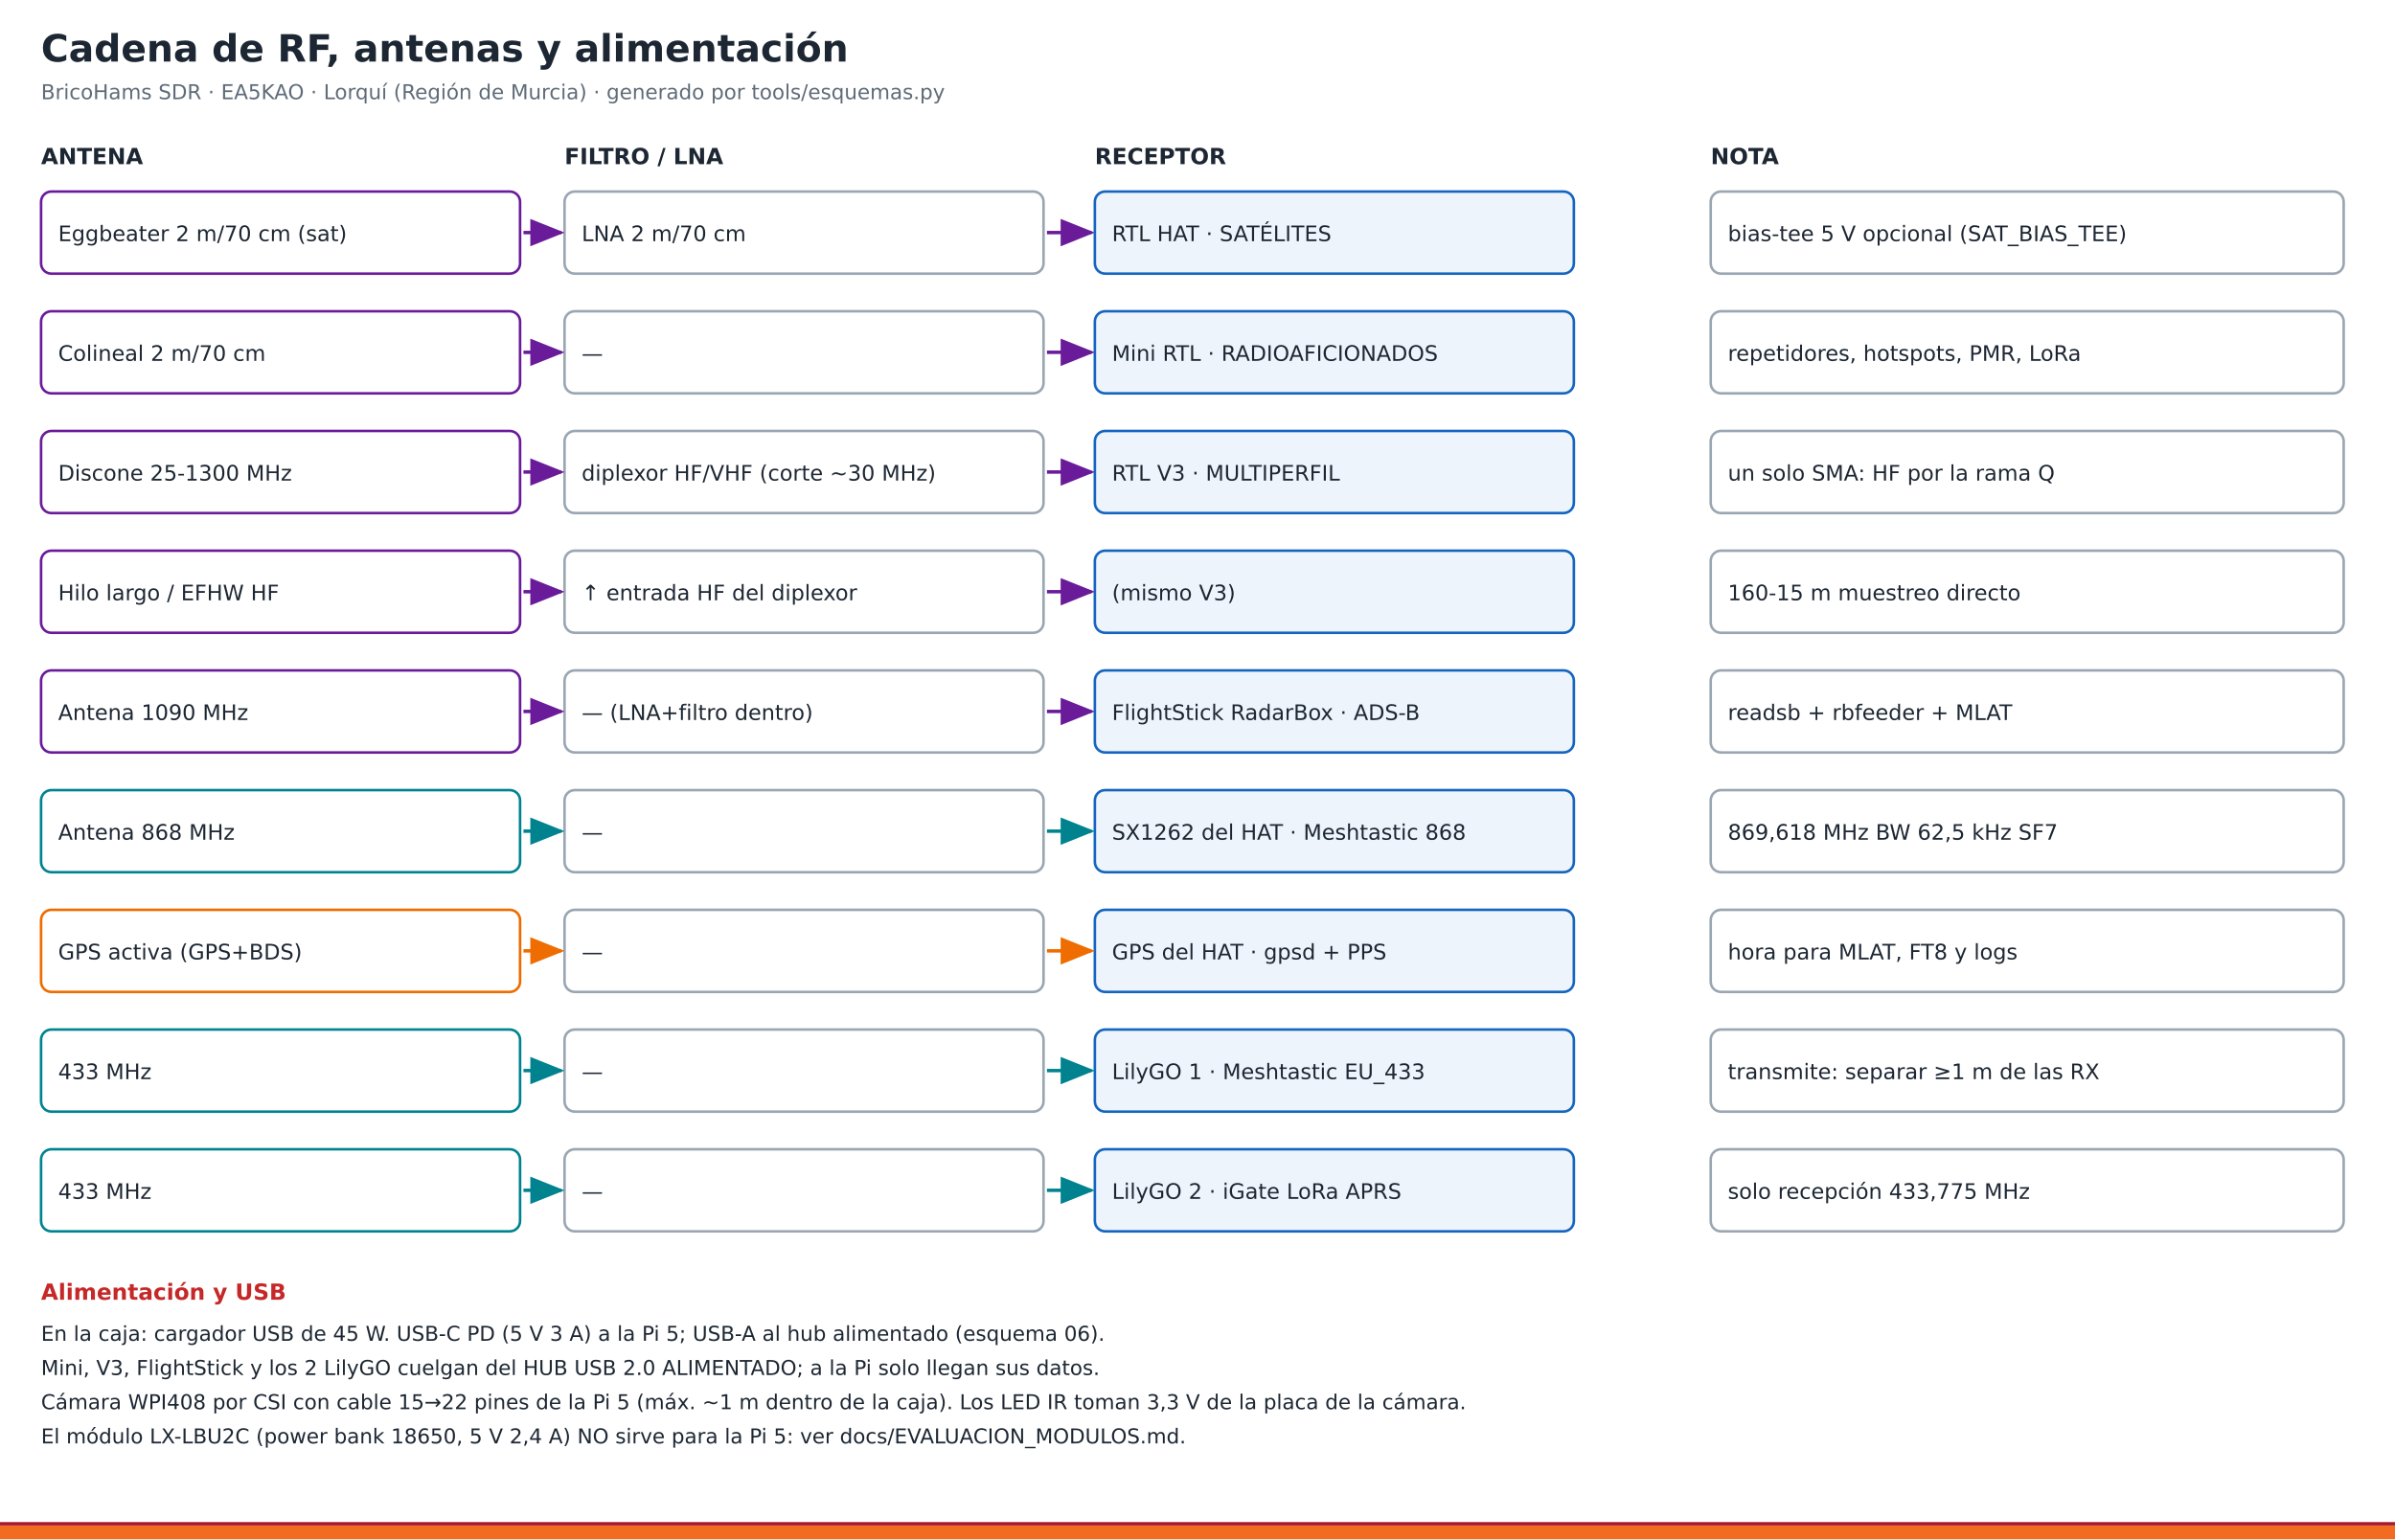
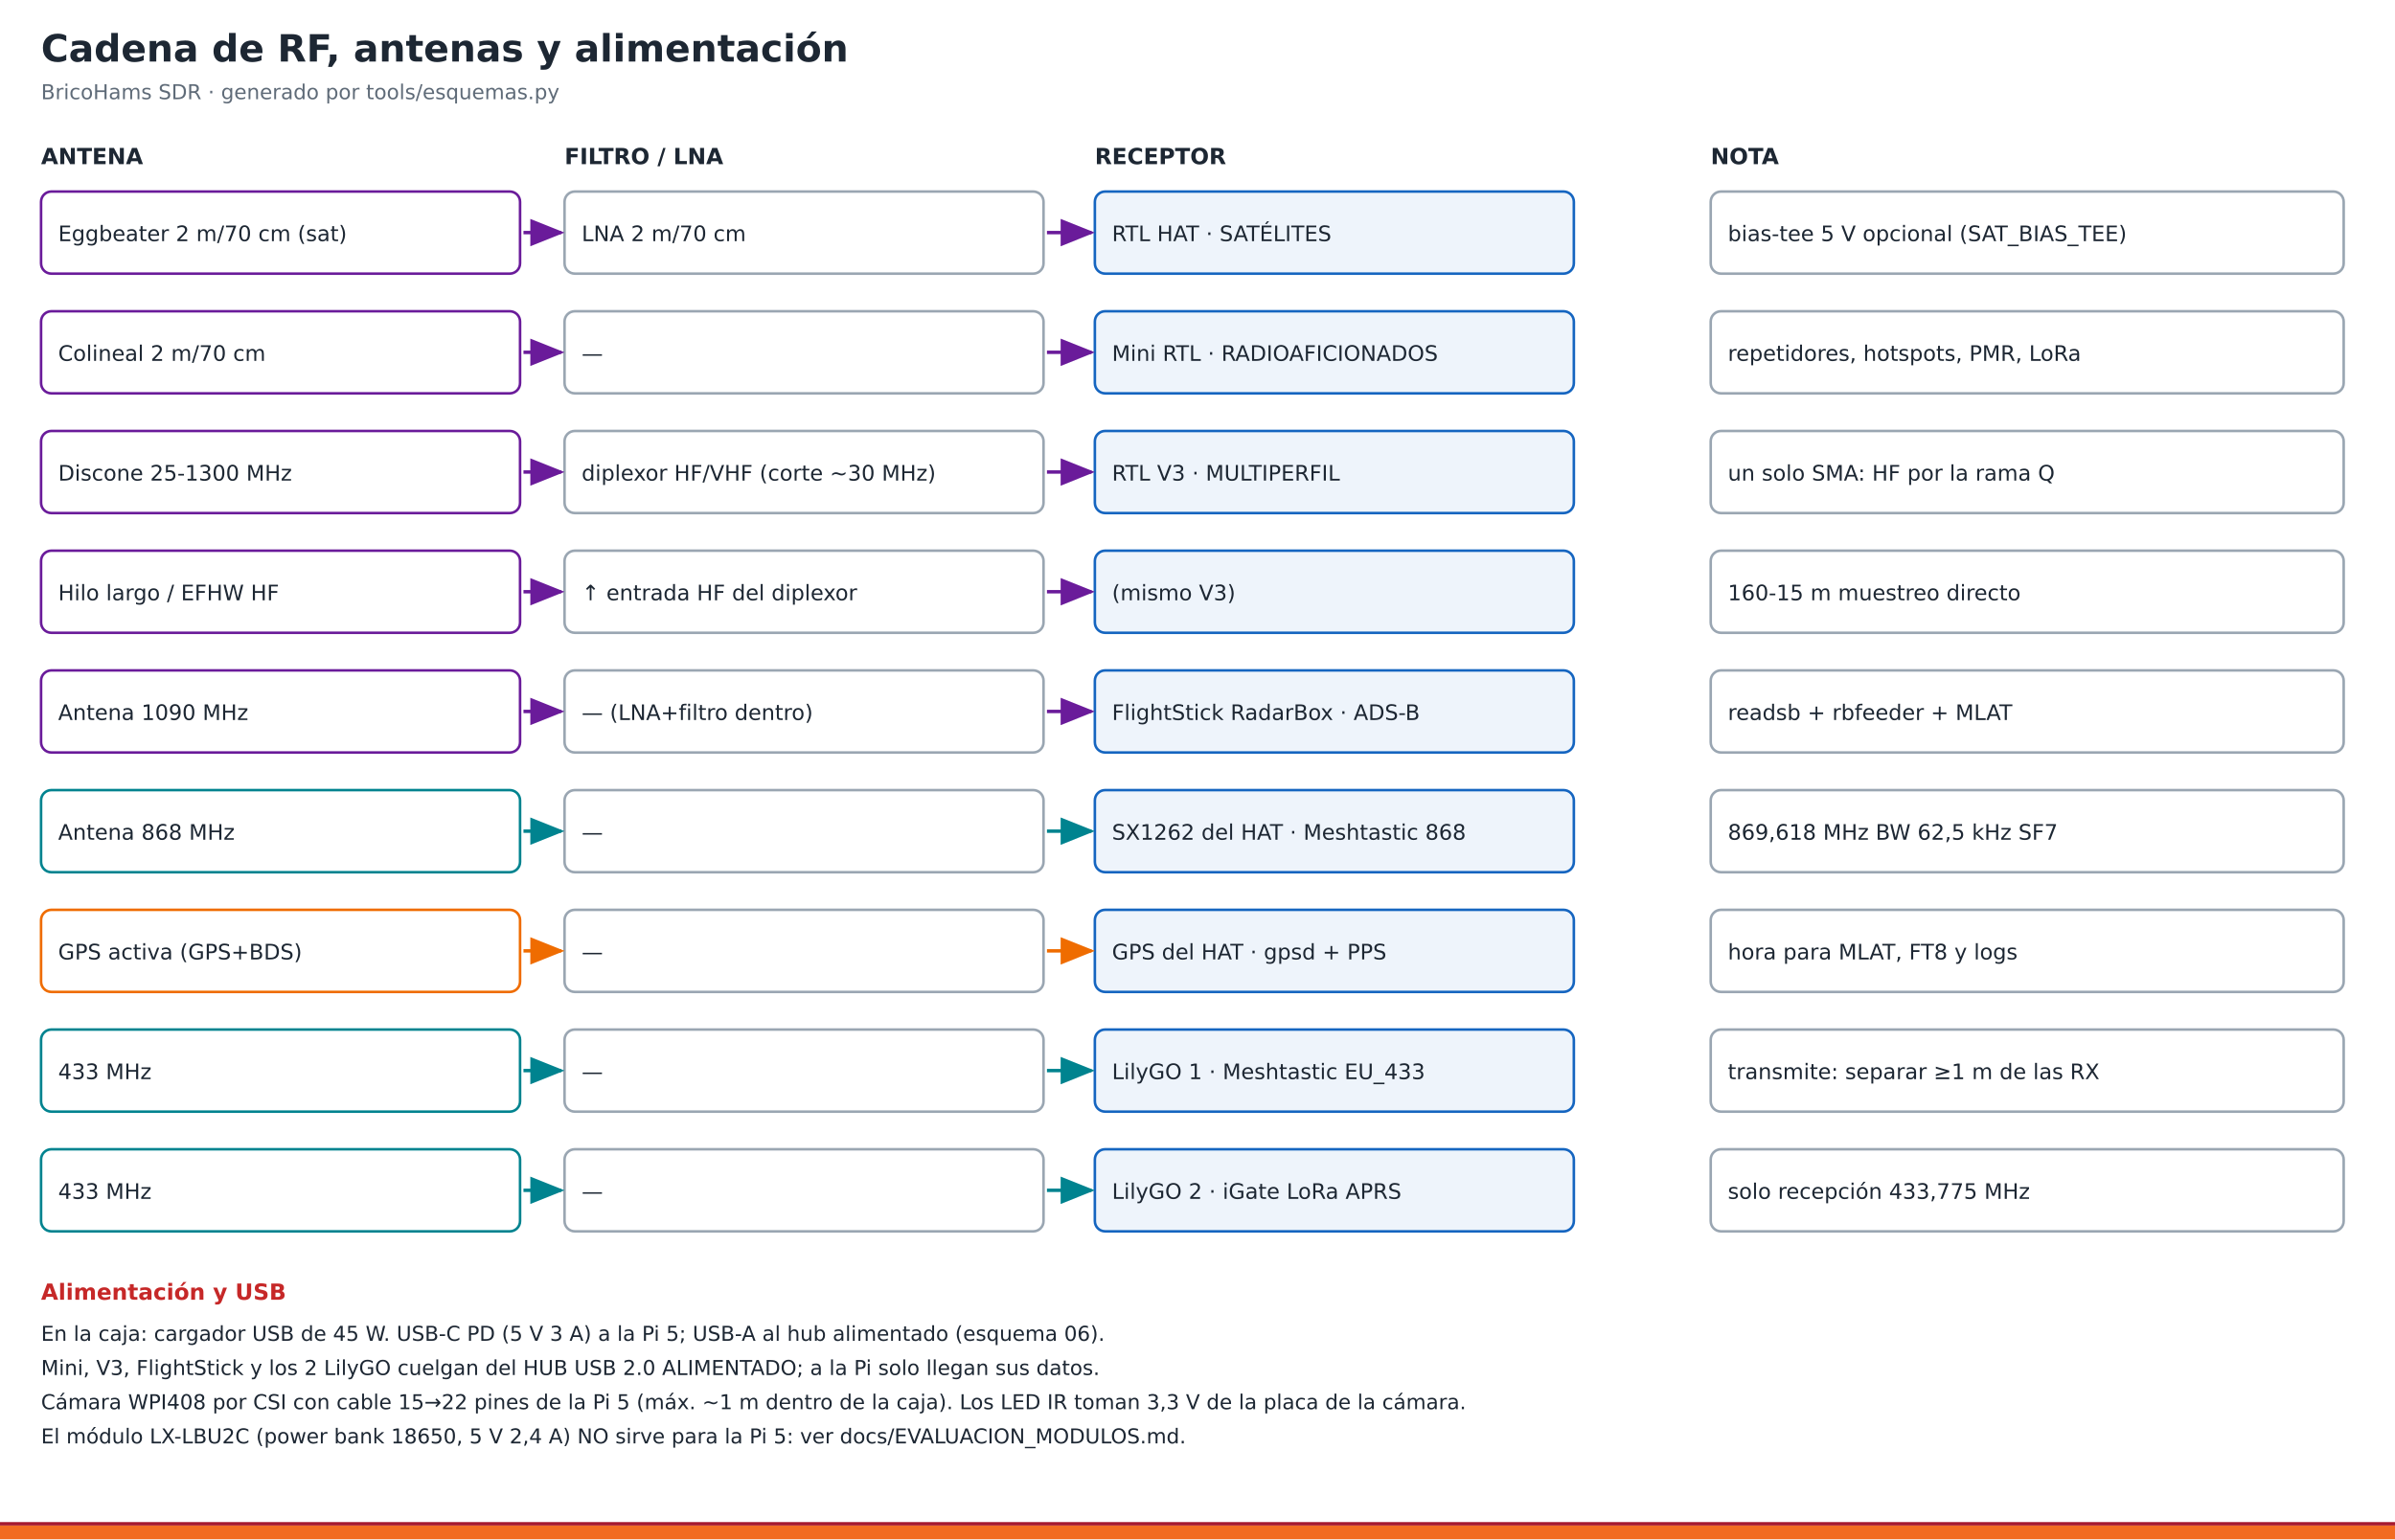
<svg xmlns="http://www.w3.org/2000/svg" width="1400" height="900" viewBox="0 0 1400 900" font-family="DejaVu Sans, Arial, sans-serif">
  <rect width="1400" height="900" fill="#ffffff" />
  <text x="24" y="36" font-size="22" font-weight="bold" fill="#1d2733">Cadena de RF, antenas y alimentación</text>
-   <text x="24" y="58" font-size="12" fill="#5f6b78">BricoHams SDR · EA5KAO · Lorquí (Región de Murcia) · generado por tools/esquemas.py</text>
+   <text x="24" y="58" font-size="12" fill="#5f6b78">BricoHams SDR · generado por tools/esquemas.py</text>
  <rect x="0" y="892" width="1400" height="8" fill="#F26B21" />
  <rect x="0" y="890" width="1400" height="2" fill="#A6192E" />
  <defs>
    <marker id="a00838f" markerWidth="10" markerHeight="8" refX="9" refY="4" orient="auto">
      <path d="M0,0 L10,4 L0,8 z" fill="#00838f" />
    </marker>
    <marker id="a1565c0" markerWidth="10" markerHeight="8" refX="9" refY="4" orient="auto">
      <path d="M0,0 L10,4 L0,8 z" fill="#1565c0" />
    </marker>
    <marker id="a455a64" markerWidth="10" markerHeight="8" refX="9" refY="4" orient="auto">
      <path d="M0,0 L10,4 L0,8 z" fill="#455a64" />
    </marker>
    <marker id="a6a1b9a" markerWidth="10" markerHeight="8" refX="9" refY="4" orient="auto">
      <path d="M0,0 L10,4 L0,8 z" fill="#6a1b9a" />
    </marker>
    <marker id="ac62828" markerWidth="10" markerHeight="8" refX="9" refY="4" orient="auto">
      <path d="M0,0 L10,4 L0,8 z" fill="#c62828" />
    </marker>
    <marker id="aef6c00" markerWidth="10" markerHeight="8" refX="9" refY="4" orient="auto">
      <path d="M0,0 L10,4 L0,8 z" fill="#ef6c00" />
    </marker>
  </defs>
  <text x="24" y="96" font-size="13" font-weight="bold" fill="#1d2733">ANTENA</text>
  <text x="330" y="96" font-size="13" font-weight="bold" fill="#1d2733">FILTRO / LNA</text>
  <text x="640" y="96" font-size="13" font-weight="bold" fill="#1d2733">RECEPTOR</text>
  <text x="1000" y="96" font-size="13" font-weight="bold" fill="#1d2733">NOTA</text>
  <rect x="24" y="112" width="280" height="48" rx="6" fill="#fff" stroke="#6a1b9a" stroke-width="1.5" />
  <text x="34" y="141" font-size="12.5" fill="#1d2733">Eggbeater 2 m/70 cm (sat)</text>
  <rect x="330" y="112" width="280" height="48" rx="6" fill="#fff" stroke="#9aa6b2" stroke-width="1.5" />
  <text x="340" y="141" font-size="12.5" fill="#1d2733">LNA 2 m/70 cm</text>
  <rect x="640" y="112" width="280" height="48" rx="6" fill="#eef4fb" stroke="#1565c0" stroke-width="1.5" />
  <text x="650" y="141" font-size="12.5" fill="#1d2733">RTL HAT · SATÉLITES</text>
  <rect x="1000" y="112" width="370" height="48" rx="6" fill="#fff" stroke="#9aa6b2" stroke-width="1.5" />
  <text x="1010" y="141" font-size="12.5" fill="#1d2733">bias-tee 5 V opcional (SAT_BIAS_TEE)</text>
  <line x1="306" y1="136" x2="328" y2="136" stroke="#6a1b9a" stroke-width="2" marker-end="url(#a6a1b9a)" />
  <line x1="612" y1="136" x2="638" y2="136" stroke="#6a1b9a" stroke-width="2" marker-end="url(#a6a1b9a)" />
  <rect x="24" y="182" width="280" height="48" rx="6" fill="#fff" stroke="#6a1b9a" stroke-width="1.5" />
  <text x="34" y="211" font-size="12.5" fill="#1d2733">Colineal 2 m/70 cm</text>
  <rect x="330" y="182" width="280" height="48" rx="6" fill="#fff" stroke="#9aa6b2" stroke-width="1.5" />
  <text x="340" y="211" font-size="12.5" fill="#1d2733">—</text>
  <rect x="640" y="182" width="280" height="48" rx="6" fill="#eef4fb" stroke="#1565c0" stroke-width="1.5" />
  <text x="650" y="211" font-size="12.5" fill="#1d2733">Mini RTL · RADIOAFICIONADOS</text>
  <rect x="1000" y="182" width="370" height="48" rx="6" fill="#fff" stroke="#9aa6b2" stroke-width="1.5" />
  <text x="1010" y="211" font-size="12.5" fill="#1d2733">repetidores, hotspots, PMR, LoRa</text>
  <line x1="306" y1="206" x2="328" y2="206" stroke="#6a1b9a" stroke-width="2" marker-end="url(#a6a1b9a)" />
  <line x1="612" y1="206" x2="638" y2="206" stroke="#6a1b9a" stroke-width="2" marker-end="url(#a6a1b9a)" />
  <rect x="24" y="252" width="280" height="48" rx="6" fill="#fff" stroke="#6a1b9a" stroke-width="1.5" />
  <text x="34" y="281" font-size="12.5" fill="#1d2733">Discone 25-1300 MHz</text>
  <rect x="330" y="252" width="280" height="48" rx="6" fill="#fff" stroke="#9aa6b2" stroke-width="1.5" />
  <text x="340" y="281" font-size="12.5" fill="#1d2733">diplexor HF/VHF (corte ~30 MHz)</text>
  <rect x="640" y="252" width="280" height="48" rx="6" fill="#eef4fb" stroke="#1565c0" stroke-width="1.5" />
  <text x="650" y="281" font-size="12.5" fill="#1d2733">RTL V3 · MULTIPERFIL</text>
  <rect x="1000" y="252" width="370" height="48" rx="6" fill="#fff" stroke="#9aa6b2" stroke-width="1.5" />
  <text x="1010" y="281" font-size="12.5" fill="#1d2733">un solo SMA: HF por la rama Q</text>
  <line x1="306" y1="276" x2="328" y2="276" stroke="#6a1b9a" stroke-width="2" marker-end="url(#a6a1b9a)" />
  <line x1="612" y1="276" x2="638" y2="276" stroke="#6a1b9a" stroke-width="2" marker-end="url(#a6a1b9a)" />
  <rect x="24" y="322" width="280" height="48" rx="6" fill="#fff" stroke="#6a1b9a" stroke-width="1.5" />
  <text x="34" y="351" font-size="12.5" fill="#1d2733">Hilo largo / EFHW HF</text>
  <rect x="330" y="322" width="280" height="48" rx="6" fill="#fff" stroke="#9aa6b2" stroke-width="1.5" />
  <text x="340" y="351" font-size="12.5" fill="#1d2733">↑ entrada HF del diplexor</text>
  <rect x="640" y="322" width="280" height="48" rx="6" fill="#eef4fb" stroke="#1565c0" stroke-width="1.5" />
  <text x="650" y="351" font-size="12.5" fill="#1d2733">(mismo V3)</text>
  <rect x="1000" y="322" width="370" height="48" rx="6" fill="#fff" stroke="#9aa6b2" stroke-width="1.5" />
  <text x="1010" y="351" font-size="12.5" fill="#1d2733">160-15 m muestreo directo</text>
  <line x1="306" y1="346" x2="328" y2="346" stroke="#6a1b9a" stroke-width="2" marker-end="url(#a6a1b9a)" />
  <line x1="612" y1="346" x2="638" y2="346" stroke="#6a1b9a" stroke-width="2" marker-end="url(#a6a1b9a)" />
  <rect x="24" y="392" width="280" height="48" rx="6" fill="#fff" stroke="#6a1b9a" stroke-width="1.5" />
  <text x="34" y="421" font-size="12.5" fill="#1d2733">Antena 1090 MHz</text>
  <rect x="330" y="392" width="280" height="48" rx="6" fill="#fff" stroke="#9aa6b2" stroke-width="1.5" />
  <text x="340" y="421" font-size="12.5" fill="#1d2733">— (LNA+filtro dentro)</text>
  <rect x="640" y="392" width="280" height="48" rx="6" fill="#eef4fb" stroke="#1565c0" stroke-width="1.5" />
  <text x="650" y="421" font-size="12.5" fill="#1d2733">FlightStick RadarBox · ADS-B</text>
  <rect x="1000" y="392" width="370" height="48" rx="6" fill="#fff" stroke="#9aa6b2" stroke-width="1.5" />
  <text x="1010" y="421" font-size="12.5" fill="#1d2733">readsb + rbfeeder + MLAT</text>
  <line x1="306" y1="416" x2="328" y2="416" stroke="#6a1b9a" stroke-width="2" marker-end="url(#a6a1b9a)" />
  <line x1="612" y1="416" x2="638" y2="416" stroke="#6a1b9a" stroke-width="2" marker-end="url(#a6a1b9a)" />
  <rect x="24" y="462" width="280" height="48" rx="6" fill="#fff" stroke="#00838f" stroke-width="1.5" />
  <text x="34" y="491" font-size="12.5" fill="#1d2733">Antena 868 MHz</text>
  <rect x="330" y="462" width="280" height="48" rx="6" fill="#fff" stroke="#9aa6b2" stroke-width="1.5" />
  <text x="340" y="491" font-size="12.5" fill="#1d2733">—</text>
  <rect x="640" y="462" width="280" height="48" rx="6" fill="#eef4fb" stroke="#1565c0" stroke-width="1.5" />
  <text x="650" y="491" font-size="12.5" fill="#1d2733">SX1262 del HAT · Meshtastic 868</text>
  <rect x="1000" y="462" width="370" height="48" rx="6" fill="#fff" stroke="#9aa6b2" stroke-width="1.5" />
  <text x="1010" y="491" font-size="12.5" fill="#1d2733">869,618 MHz BW 62,5 kHz SF7</text>
  <line x1="306" y1="486" x2="328" y2="486" stroke="#00838f" stroke-width="2" marker-end="url(#a00838f)" />
  <line x1="612" y1="486" x2="638" y2="486" stroke="#00838f" stroke-width="2" marker-end="url(#a00838f)" />
  <rect x="24" y="532" width="280" height="48" rx="6" fill="#fff" stroke="#ef6c00" stroke-width="1.5" />
  <text x="34" y="561" font-size="12.5" fill="#1d2733">GPS activa (GPS+BDS)</text>
  <rect x="330" y="532" width="280" height="48" rx="6" fill="#fff" stroke="#9aa6b2" stroke-width="1.5" />
  <text x="340" y="561" font-size="12.5" fill="#1d2733">—</text>
  <rect x="640" y="532" width="280" height="48" rx="6" fill="#eef4fb" stroke="#1565c0" stroke-width="1.5" />
  <text x="650" y="561" font-size="12.5" fill="#1d2733">GPS del HAT · gpsd + PPS</text>
  <rect x="1000" y="532" width="370" height="48" rx="6" fill="#fff" stroke="#9aa6b2" stroke-width="1.5" />
  <text x="1010" y="561" font-size="12.5" fill="#1d2733">hora para MLAT, FT8 y logs</text>
  <line x1="306" y1="556" x2="328" y2="556" stroke="#ef6c00" stroke-width="2" marker-end="url(#aef6c00)" />
  <line x1="612" y1="556" x2="638" y2="556" stroke="#ef6c00" stroke-width="2" marker-end="url(#aef6c00)" />
  <rect x="24" y="602" width="280" height="48" rx="6" fill="#fff" stroke="#00838f" stroke-width="1.5" />
  <text x="34" y="631" font-size="12.5" fill="#1d2733">433 MHz</text>
  <rect x="330" y="602" width="280" height="48" rx="6" fill="#fff" stroke="#9aa6b2" stroke-width="1.5" />
  <text x="340" y="631" font-size="12.5" fill="#1d2733">—</text>
  <rect x="640" y="602" width="280" height="48" rx="6" fill="#eef4fb" stroke="#1565c0" stroke-width="1.5" />
  <text x="650" y="631" font-size="12.5" fill="#1d2733">LilyGO 1 · Meshtastic EU_433</text>
  <rect x="1000" y="602" width="370" height="48" rx="6" fill="#fff" stroke="#9aa6b2" stroke-width="1.5" />
  <text x="1010" y="631" font-size="12.5" fill="#1d2733">transmite: separar ≥1 m de las RX</text>
  <line x1="306" y1="626" x2="328" y2="626" stroke="#00838f" stroke-width="2" marker-end="url(#a00838f)" />
  <line x1="612" y1="626" x2="638" y2="626" stroke="#00838f" stroke-width="2" marker-end="url(#a00838f)" />
  <rect x="24" y="672" width="280" height="48" rx="6" fill="#fff" stroke="#00838f" stroke-width="1.5" />
  <text x="34" y="701" font-size="12.5" fill="#1d2733">433 MHz</text>
  <rect x="330" y="672" width="280" height="48" rx="6" fill="#fff" stroke="#9aa6b2" stroke-width="1.5" />
  <text x="340" y="701" font-size="12.5" fill="#1d2733">—</text>
  <rect x="640" y="672" width="280" height="48" rx="6" fill="#eef4fb" stroke="#1565c0" stroke-width="1.5" />
  <text x="650" y="701" font-size="12.5" fill="#1d2733">LilyGO 2 · iGate LoRa APRS</text>
  <rect x="1000" y="672" width="370" height="48" rx="6" fill="#fff" stroke="#9aa6b2" stroke-width="1.5" />
  <text x="1010" y="701" font-size="12.5" fill="#1d2733">solo recepción 433,775 MHz</text>
  <line x1="306" y1="696" x2="328" y2="696" stroke="#00838f" stroke-width="2" marker-end="url(#a00838f)" />
  <line x1="612" y1="696" x2="638" y2="696" stroke="#00838f" stroke-width="2" marker-end="url(#a00838f)" />
  <text x="24" y="760" font-size="13" font-weight="bold" fill="#c62828">Alimentación y USB</text>
  <text x="24" y="784" font-size="12" fill="#1d2733">En la caja: cargador USB de 45 W. USB-C PD (5 V 3 A) a la Pi 5; USB-A al hub alimentado (esquema 06).</text>
  <text x="24" y="804" font-size="12" fill="#1d2733">Mini, V3, FlightStick y los 2 LilyGO cuelgan del HUB USB 2.0 ALIMENTADO; a la Pi solo llegan sus datos.</text>
  <text x="24" y="824" font-size="12" fill="#1d2733">Cámara WPI408 por CSI con cable 15→22 pines de la Pi 5 (máx. ~1 m dentro de la caja). Los LED IR toman 3,3 V de la placa de la cámara.</text>
  <text x="24" y="844" font-size="12" fill="#1d2733">El módulo LX-LBU2C (power bank 18650, 5 V 2,4 A) NO sirve para la Pi 5: ver docs/EVALUACION_MODULOS.md.</text>
</svg>
